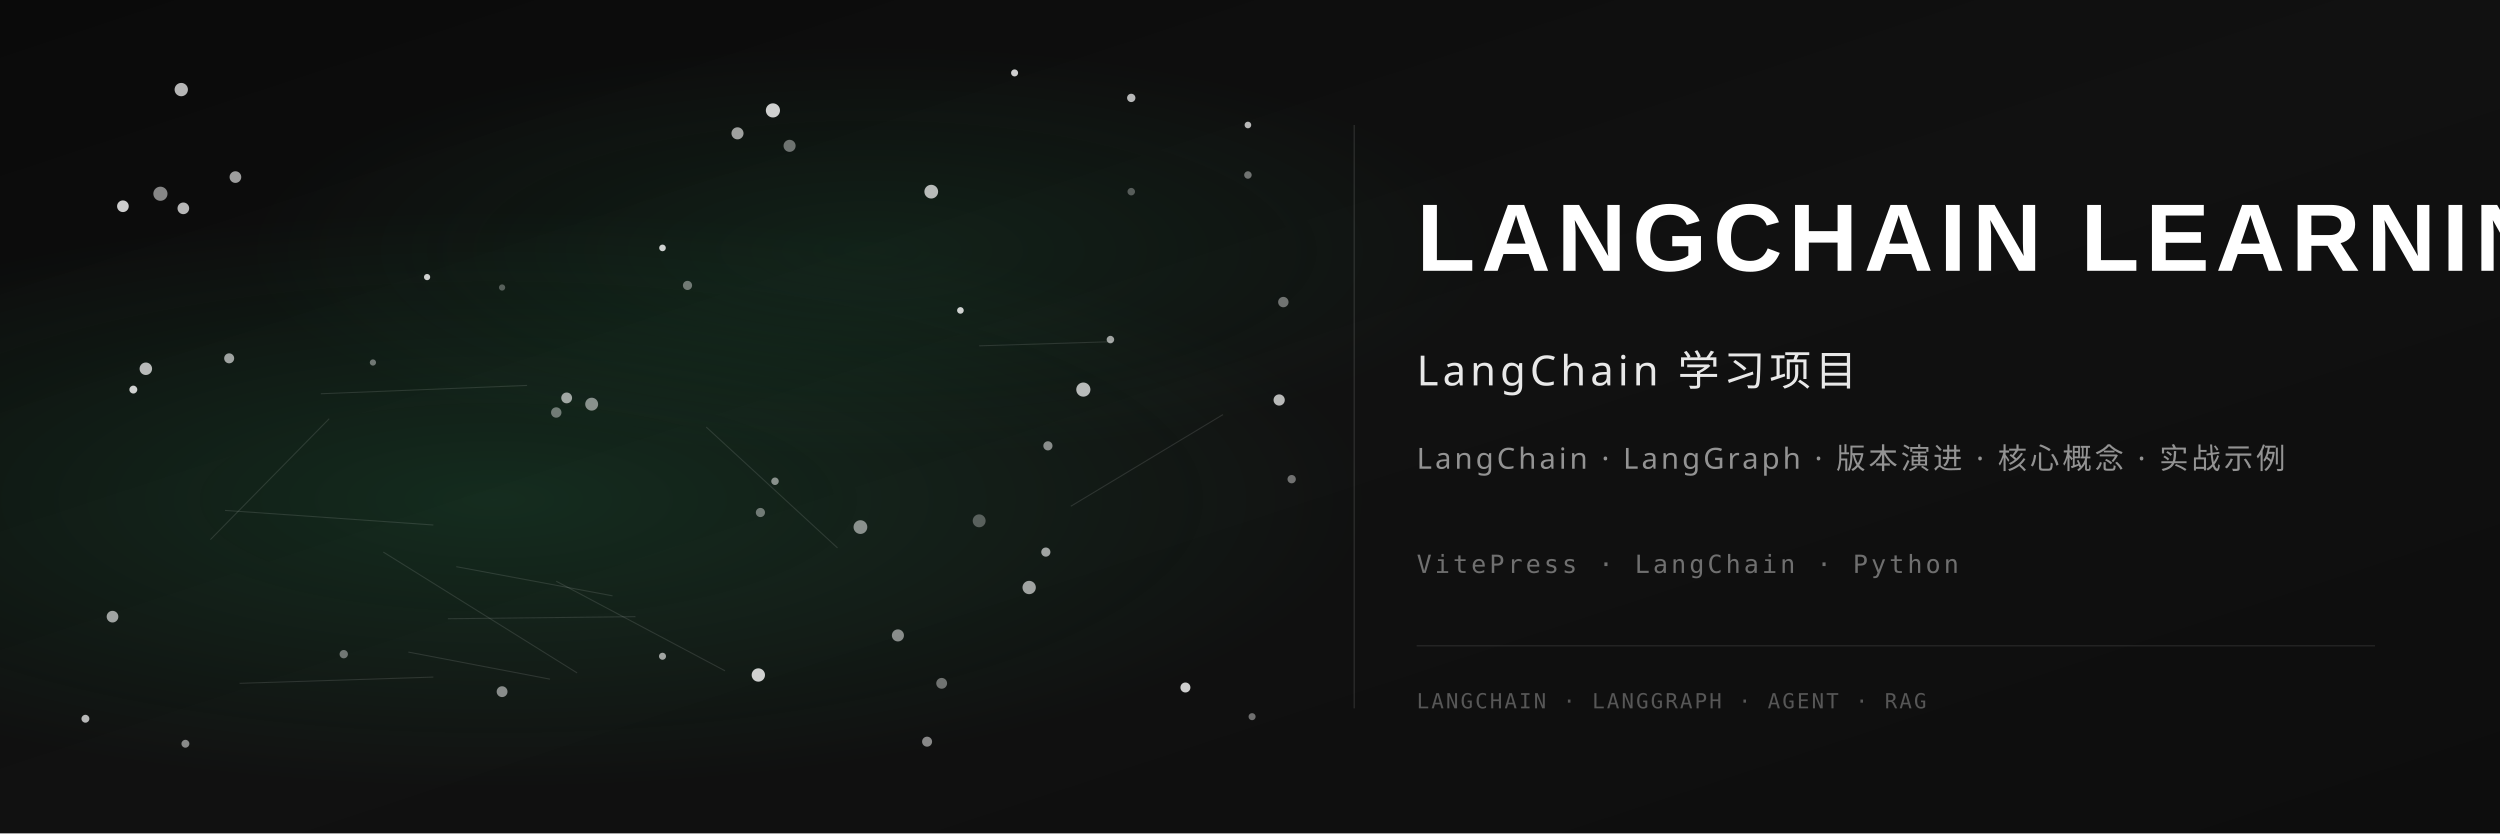
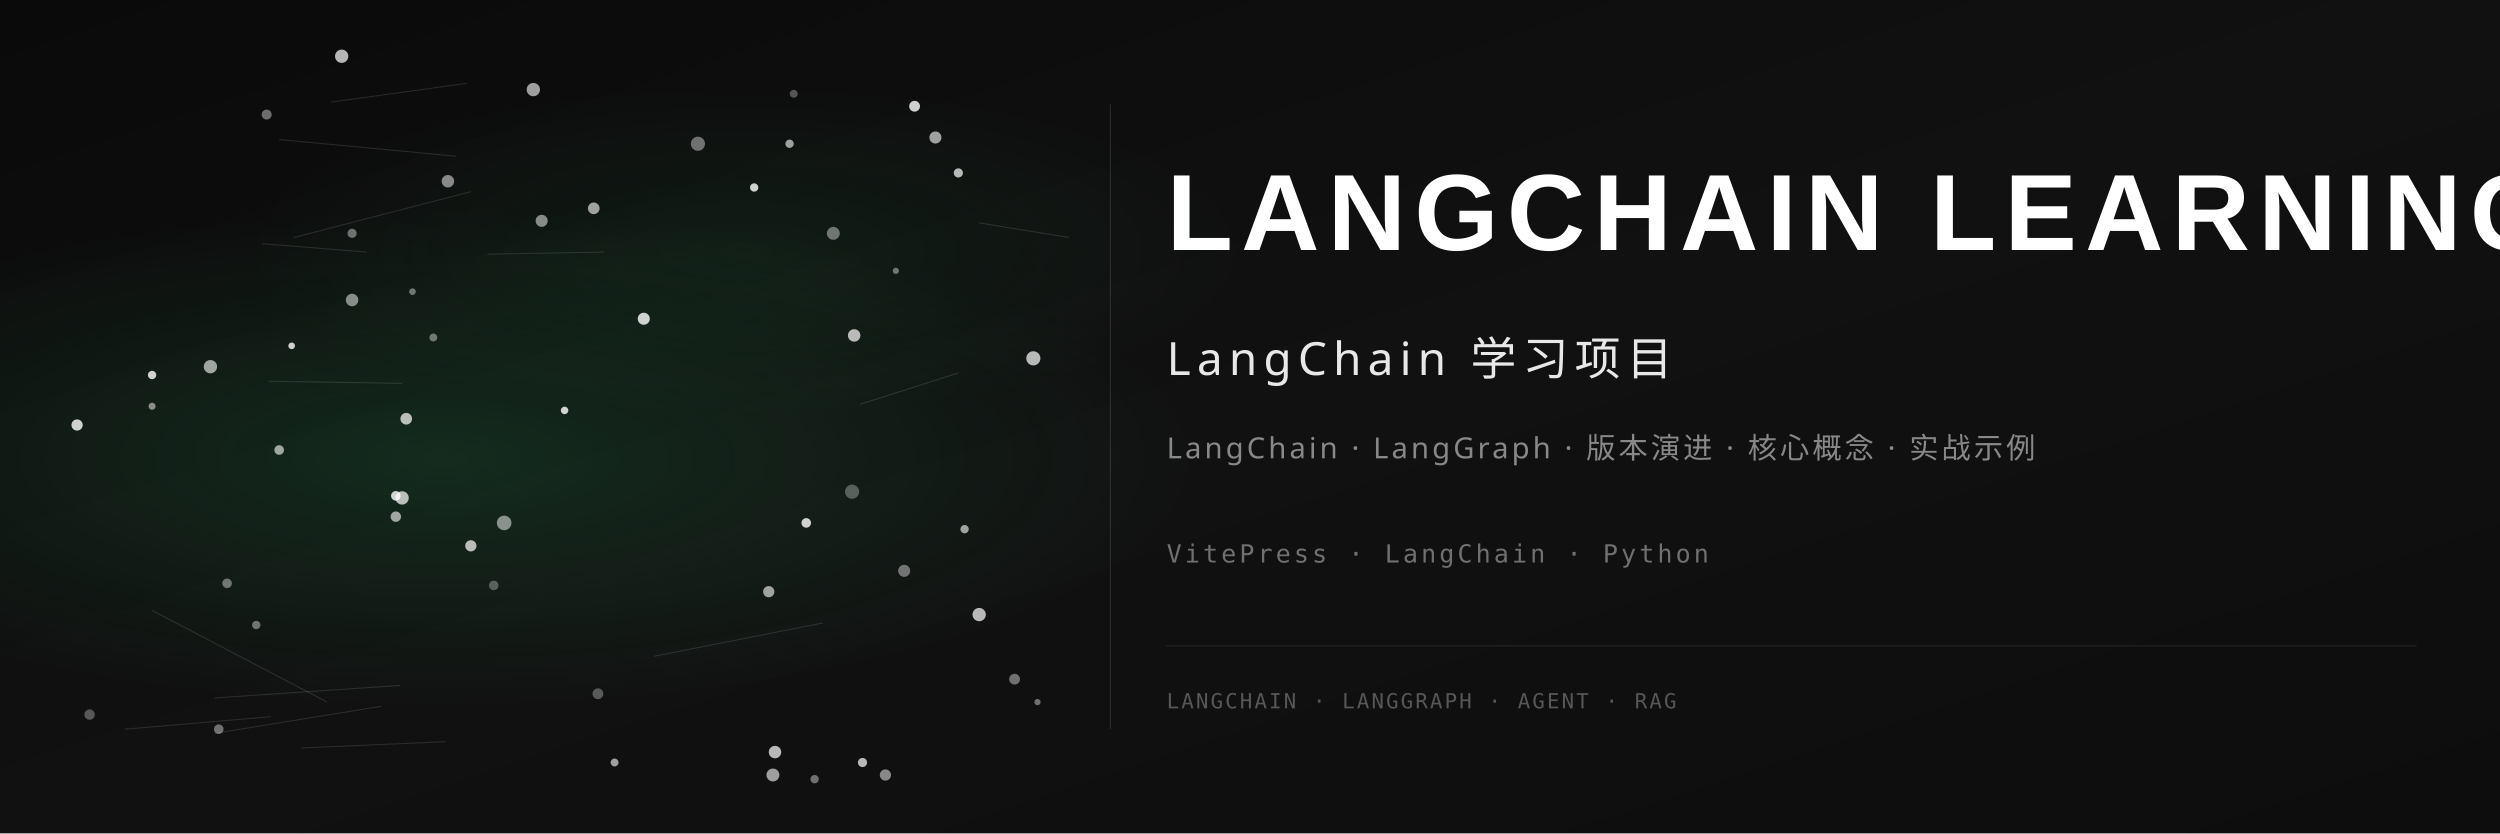
<svg xmlns="http://www.w3.org/2000/svg" viewBox="0 0 1200 400" width="1200" height="400">
  <defs>
    <linearGradient id="bg" x1="0%" y1="0%" x2="100%" y2="100%">
      <stop offset="0%" style="stop-color:#0a0a0a" />
      <stop offset="50%" style="stop-color:#111111" />
      <stop offset="100%" style="stop-color:#0d0d0d" />
    </linearGradient>
-     <radialGradient id="glow1" cx="20%" cy="60%" r="35%">
+     <radialGradient id="glow1" cx="18%" cy="55%" r="30%">
      <stop offset="0%" style="stop-color:#2ECC71;stop-opacity:0.15" />
      <stop offset="100%" style="stop-color:#2ECC71;stop-opacity:0" />
    </radialGradient>
-     <radialGradient id="glow2" cx="35%" cy="30%" r="25%">
-       <stop offset="0%" style="stop-color:#2ECC71;stop-opacity:0.1" />
+     <radialGradient id="glow2" cx="30%" cy="30%" r="20%">
+       <stop offset="0%" style="stop-color:#2ECC71;stop-opacity:0.08" />
      <stop offset="100%" style="stop-color:#2ECC71;stop-opacity:0" />
    </radialGradient>
  </defs>
  <rect width="1200" height="400" fill="url(#bg)" />
  <rect width="1200" height="400" fill="url(#glow1)" />
  <rect width="1200" height="400" fill="url(#glow2)" />
-   <circle cx="267" cy="198" r="2.5" fill="white" opacity="0.4" />
-   <circle cx="365" cy="246" r="2.2" fill="white" opacity="0.4" />
-   <circle cx="487" cy="35" r="1.7" fill="white" opacity="0.8" />
-   <circle cx="445" cy="356" r="2.4" fill="white" opacity="0.5" />
-   <circle cx="470" cy="250" r="3.1" fill="white" opacity="0.3" />
-   <circle cx="113" cy="85" r="2.8" fill="white" opacity="0.6" />
-   <circle cx="318" cy="315" r="1.7" fill="white" opacity="0.6" />
-   <circle cx="364" cy="324" r="3.2" fill="white" opacity="0.8" />
-   <circle cx="77" cy="93" r="3.4" fill="white" opacity="0.5" />
-   <circle cx="599" cy="84" r="1.8" fill="white" opacity="0.4" />
-   <circle cx="543" cy="47" r="2.0" fill="white" opacity="0.7" />
-   <circle cx="494" cy="282" r="3.2" fill="white" opacity="0.6" />
-   <circle cx="379" cy="70" r="2.9" fill="white" opacity="0.4" />
-   <circle cx="330" cy="137" r="2.2" fill="white" opacity="0.4" />
-   <circle cx="179" cy="174" r="1.5" fill="white" opacity="0.4" />
-   <circle cx="569" cy="330" r="2.4" fill="white" opacity="0.8" />
-   <circle cx="447" cy="92" r="3.3" fill="white" opacity="0.7" />
-   <circle cx="54" cy="296" r="2.8" fill="white" opacity="0.6" />
-   <circle cx="616" cy="145" r="2.5" fill="white" opacity="0.4" />
-   <circle cx="272" cy="191" r="2.6" fill="white" opacity="0.6" />
-   <circle cx="413" cy="253" r="3.3" fill="white" opacity="0.5" />
-   <circle cx="431" cy="305" r="2.9" fill="white" opacity="0.5" />
-   <circle cx="88" cy="100" r="2.8" fill="white" opacity="0.7" />
-   <circle cx="241" cy="332" r="2.6" fill="white" opacity="0.5" />
-   <circle cx="110" cy="172" r="2.4" fill="white" opacity="0.6" />
-   <circle cx="205" cy="133" r="1.5" fill="white" opacity="0.8" />
-   <circle cx="601" cy="344" r="1.7" fill="white" opacity="0.4" />
-   <circle cx="241" cy="138" r="1.5" fill="white" opacity="0.3" />
-   <circle cx="59" cy="99" r="2.8" fill="white" opacity="0.8" />
-   <circle cx="318" cy="119" r="1.6" fill="white" opacity="0.8" />
-   <circle cx="533" cy="163" r="1.8" fill="white" opacity="0.6" />
-   <circle cx="614" cy="192" r="2.7" fill="white" opacity="0.7" />
-   <circle cx="503" cy="214" r="2.2" fill="white" opacity="0.5" />
-   <circle cx="452" cy="328" r="2.6" fill="white" opacity="0.4" />
-   <circle cx="372" cy="231" r="1.8" fill="white" opacity="0.5" />
-   <circle cx="502" cy="265" r="2.2" fill="white" opacity="0.6" />
-   <circle cx="284" cy="194" r="3.1" fill="white" opacity="0.5" />
-   <circle cx="461" cy="149" r="1.6" fill="white" opacity="0.8" />
-   <circle cx="620" cy="230" r="2.0" fill="white" opacity="0.4" />
-   <circle cx="41" cy="345" r="1.9" fill="white" opacity="0.7" />
-   <circle cx="165" cy="314" r="2.0" fill="white" opacity="0.4" />
-   <circle cx="520" cy="187" r="3.4" fill="white" opacity="0.7" />
-   <circle cx="89" cy="357" r="1.9" fill="white" opacity="0.5" />
-   <circle cx="354" cy="64" r="2.9" fill="white" opacity="0.6" />
-   <circle cx="371" cy="53" r="3.4" fill="white" opacity="0.8" />
-   <circle cx="70" cy="177" r="3.0" fill="white" opacity="0.7" />
-   <circle cx="64" cy="187" r="1.9" fill="white" opacity="0.8" />
-   <circle cx="87" cy="43" r="3.2" fill="white" opacity="0.7" />
-   <circle cx="543" cy="92" r="1.8" fill="white" opacity="0.3" />
-   <circle cx="599" cy="60" r="1.6" fill="white" opacity="0.7" />
-   <line x1="339" y1="205" x2="402" y2="263" stroke="white" stroke-width="0.5" opacity="0.12" />
-   <line x1="108" y1="245" x2="208" y2="252" stroke="white" stroke-width="0.5" opacity="0.12" />
-   <line x1="115" y1="328" x2="208" y2="325" stroke="white" stroke-width="0.5" opacity="0.12" />
-   <line x1="154" y1="189" x2="253" y2="185" stroke="white" stroke-width="0.5" opacity="0.12" />
-   <line x1="101" y1="259" x2="158" y2="201" stroke="white" stroke-width="0.5" opacity="0.12" />
-   <line x1="196" y1="313" x2="264" y2="326" stroke="white" stroke-width="0.5" opacity="0.12" />
-   <line x1="215" y1="297" x2="305" y2="296" stroke="white" stroke-width="0.5" opacity="0.12" />
-   <line x1="219" y1="272" x2="294" y2="286" stroke="white" stroke-width="0.5" opacity="0.12" />
-   <line x1="184" y1="265" x2="277" y2="323" stroke="white" stroke-width="0.5" opacity="0.12" />
-   <line x1="267" y1="279" x2="348" y2="322" stroke="white" stroke-width="0.5" opacity="0.12" />
-   <line x1="514" y1="243" x2="587" y2="199" stroke="white" stroke-width="0.5" opacity="0.12" />
-   <line x1="470" y1="166" x2="534" y2="164" stroke="white" stroke-width="0.5" opacity="0.12" />
-   <line x1="650" y1="60" x2="650" y2="340" stroke="white" stroke-width="0.5" opacity="0.15" />
-   <text x="680" y="130" font-family="'SF Pro Display','Helvetica Neue',Arial,sans-serif" font-size="46" font-weight="800" fill="white" letter-spacing="3">LANGCHAIN LEARNING</text>
-   <text x="680" y="185" font-family="'Noto Sans SC','PingFang SC','Microsoft YaHei',sans-serif" font-size="20" font-weight="500" fill="white" opacity="0.9" letter-spacing="2">LangChain 学习项目</text>
-   <text x="680" y="225" font-family="'Noto Sans SC','PingFang SC','Microsoft YaHei',sans-serif" font-size="14" font-weight="300" fill="white" opacity="0.55" letter-spacing="1.5">LangChain · LangGraph · 版本演进 · 核心概念 · 实战示例</text>
-   <text x="680" y="275" font-family="'SF Mono','Fira Code','Consolas',monospace" font-size="12" fill="white" opacity="0.4" letter-spacing="1.5">VitePress · LangChain · Python</text>
-   <line x1="680" y1="310" x2="1140" y2="310" stroke="white" stroke-width="0.5" opacity="0.12" />
-   <text x="680" y="340" font-family="'SF Mono','Fira Code','Consolas',monospace" font-size="10" fill="white" opacity="0.3" letter-spacing="1">LANGCHAIN · LANGGRAPH · AGENT · RAG</text>
+   <circle cx="140" cy="166" r="1.6" fill="white" opacity="0.8" />
+   <circle cx="409" cy="236" r="3.4" fill="white" opacity="0.3" />
+   <circle cx="208" cy="162" r="1.9" fill="white" opacity="0.4" />
+   <circle cx="335" cy="69" r="3.4" fill="white" opacity="0.4" />
+   <circle cx="43" cy="343" r="2.5" fill="white" opacity="0.3" />
+   <circle cx="498" cy="337" r="1.5" fill="white" opacity="0.4" />
+   <circle cx="372" cy="361" r="3.0" fill="white" opacity="0.7" />
+   <circle cx="487" cy="326" r="2.6" fill="white" opacity="0.4" />
+   <circle cx="496" cy="172" r="3.4" fill="white" opacity="0.7" />
+   <circle cx="169" cy="112" r="2.2" fill="white" opacity="0.4" />
+   <circle cx="400" cy="112" r="3.1" fill="white" opacity="0.4" />
+   <circle cx="463" cy="254" r="2.0" fill="white" opacity="0.6" />
+   <circle cx="369" cy="284" r="2.7" fill="white" opacity="0.6" />
+   <circle cx="73" cy="195" r="1.7" fill="white" opacity="0.5" />
+   <circle cx="271" cy="197" r="1.8" fill="white" opacity="0.8" />
+   <circle cx="295" cy="366" r="1.9" fill="white" opacity="0.6" />
+   <circle cx="387" cy="251" r="2.3" fill="white" opacity="0.8" />
+   <circle cx="237" cy="281" r="2.3" fill="white" opacity="0.3" />
+   <circle cx="410" cy="161" r="3.0" fill="white" opacity="0.7" />
+   <circle cx="434" cy="274" r="2.9" fill="white" opacity="0.4" />
+   <circle cx="430" cy="130" r="1.5" fill="white" opacity="0.4" />
+   <circle cx="105" cy="350" r="2.3" fill="white" opacity="0.4" />
+   <circle cx="134" cy="216" r="2.3" fill="white" opacity="0.6" />
+   <circle cx="226" cy="262" r="2.7" fill="white" opacity="0.7" />
+   <circle cx="260" cy="106" r="2.9" fill="white" opacity="0.5" />
+   <circle cx="371" cy="372" r="3.1" fill="white" opacity="0.6" />
+   <circle cx="414" cy="366" r="2.2" fill="white" opacity="0.7" />
+   <circle cx="379" cy="69" r="2.0" fill="white" opacity="0.6" />
+   <circle cx="425" cy="372" r="2.7" fill="white" opacity="0.5" />
+   <circle cx="37" cy="204" r="2.7" fill="white" opacity="0.8" />
+   <circle cx="381" cy="45" r="1.9" fill="white" opacity="0.3" />
+   <circle cx="128" cy="55" r="2.4" fill="white" opacity="0.4" />
+   <circle cx="285" cy="100" r="2.8" fill="white" opacity="0.6" />
+   <circle cx="242" cy="251" r="3.5" fill="white" opacity="0.5" />
+   <circle cx="193" cy="239" r="3.2" fill="white" opacity="0.7" />
+   <circle cx="123" cy="300" r="2.0" fill="white" opacity="0.4" />
+   <circle cx="362" cy="90" r="2.0" fill="white" opacity="0.8" />
+   <circle cx="190" cy="238" r="2.3" fill="white" opacity="0.8" />
+   <circle cx="470" cy="295" r="3.2" fill="white" opacity="0.7" />
+   <circle cx="449" cy="66" r="2.9" fill="white" opacity="0.6" />
+   <circle cx="190" cy="248" r="2.5" fill="white" opacity="0.6" />
+   <circle cx="309" cy="153" r="2.9" fill="white" opacity="0.8" />
+   <circle cx="195" cy="201" r="2.8" fill="white" opacity="0.7" />
+   <circle cx="198" cy="140" r="1.6" fill="white" opacity="0.4" />
+   <circle cx="164" cy="27" r="3.2" fill="white" opacity="0.7" />
+   <circle cx="73" cy="180" r="2.0" fill="white" opacity="0.8" />
+   <circle cx="256" cy="43" r="3.2" fill="white" opacity="0.6" />
+   <circle cx="391" cy="374" r="2.0" fill="white" opacity="0.4" />
+   <circle cx="215" cy="87" r="3.0" fill="white" opacity="0.5" />
+   <circle cx="169" cy="144" r="3.0" fill="white" opacity="0.5" />
+   <circle cx="109" cy="280" r="2.3" fill="white" opacity="0.4" />
+   <circle cx="287" cy="333" r="2.6" fill="white" opacity="0.3" />
+   <circle cx="439" cy="51" r="2.6" fill="white" opacity="0.8" />
+   <circle cx="460" cy="83" r="2.2" fill="white" opacity="0.7" />
+   <circle cx="101" cy="176" r="3.2" fill="white" opacity="0.6" />
+   <line x1="141" y1="114" x2="226" y2="92" stroke="white" stroke-width="0.5" opacity="0.12" />
+   <line x1="159" y1="49" x2="224" y2="40" stroke="white" stroke-width="0.5" opacity="0.12" />
+   <line x1="126" y1="117" x2="176" y2="121" stroke="white" stroke-width="0.5" opacity="0.12" />
+   <line x1="103" y1="335" x2="192" y2="329" stroke="white" stroke-width="0.5" opacity="0.12" />
+   <line x1="103" y1="352" x2="183" y2="339" stroke="white" stroke-width="0.5" opacity="0.12" />
+   <line x1="470" y1="107" x2="513" y2="114" stroke="white" stroke-width="0.5" opacity="0.12" />
+   <line x1="134" y1="67" x2="219" y2="75" stroke="white" stroke-width="0.5" opacity="0.12" />
+   <line x1="60" y1="350" x2="130" y2="344" stroke="white" stroke-width="0.5" opacity="0.12" />
+   <line x1="234" y1="122" x2="290" y2="121" stroke="white" stroke-width="0.5" opacity="0.12" />
+   <line x1="129" y1="183" x2="193" y2="184" stroke="white" stroke-width="0.5" opacity="0.12" />
+   <line x1="145" y1="359" x2="214" y2="356" stroke="white" stroke-width="0.5" opacity="0.12" />
+   <line x1="413" y1="194" x2="460" y2="179" stroke="white" stroke-width="0.5" opacity="0.12" />
+   <line x1="73" y1="293" x2="157" y2="337" stroke="white" stroke-width="0.5" opacity="0.12" />
+   <line x1="314" y1="315" x2="395" y2="299" stroke="white" stroke-width="0.5" opacity="0.12" />
+   <line x1="533" y1="50" x2="533" y2="350" stroke="white" stroke-width="0.5" opacity="0.12" />
+   <text x="560" y="120" font-family="'SF Pro Display','Helvetica Neue',Arial,sans-serif" font-size="52" font-weight="800" fill="white" letter-spacing="4">LANGCHAIN LEARNING</text>
+   <text x="560" y="180" font-family="'Noto Sans SC','PingFang SC','Microsoft YaHei',sans-serif" font-size="22" font-weight="500" fill="white" opacity="0.9" letter-spacing="3">LangChain 学习项目</text>
+   <text x="560" y="220" font-family="'Noto Sans SC','PingFang SC','Microsoft YaHei',sans-serif" font-size="14" font-weight="300" fill="white" opacity="0.5" letter-spacing="1.5">LangChain · LangGraph · 版本演进 · 核心概念 · 实战示例</text>
+   <text x="560" y="270" font-family="'SF Mono','Fira Code','Consolas',monospace" font-size="12" fill="white" opacity="0.4" letter-spacing="1.5">VitePress · LangChain · Python</text>
+   <line x1="560" y1="310" x2="1160" y2="310" stroke="white" stroke-width="0.5" opacity="0.1" />
+   <text x="560" y="340" font-family="'SF Mono','Fira Code','Consolas',monospace" font-size="10" fill="white" opacity="0.3" letter-spacing="1">LANGCHAIN · LANGGRAPH · AGENT · RAG</text>
</svg>
